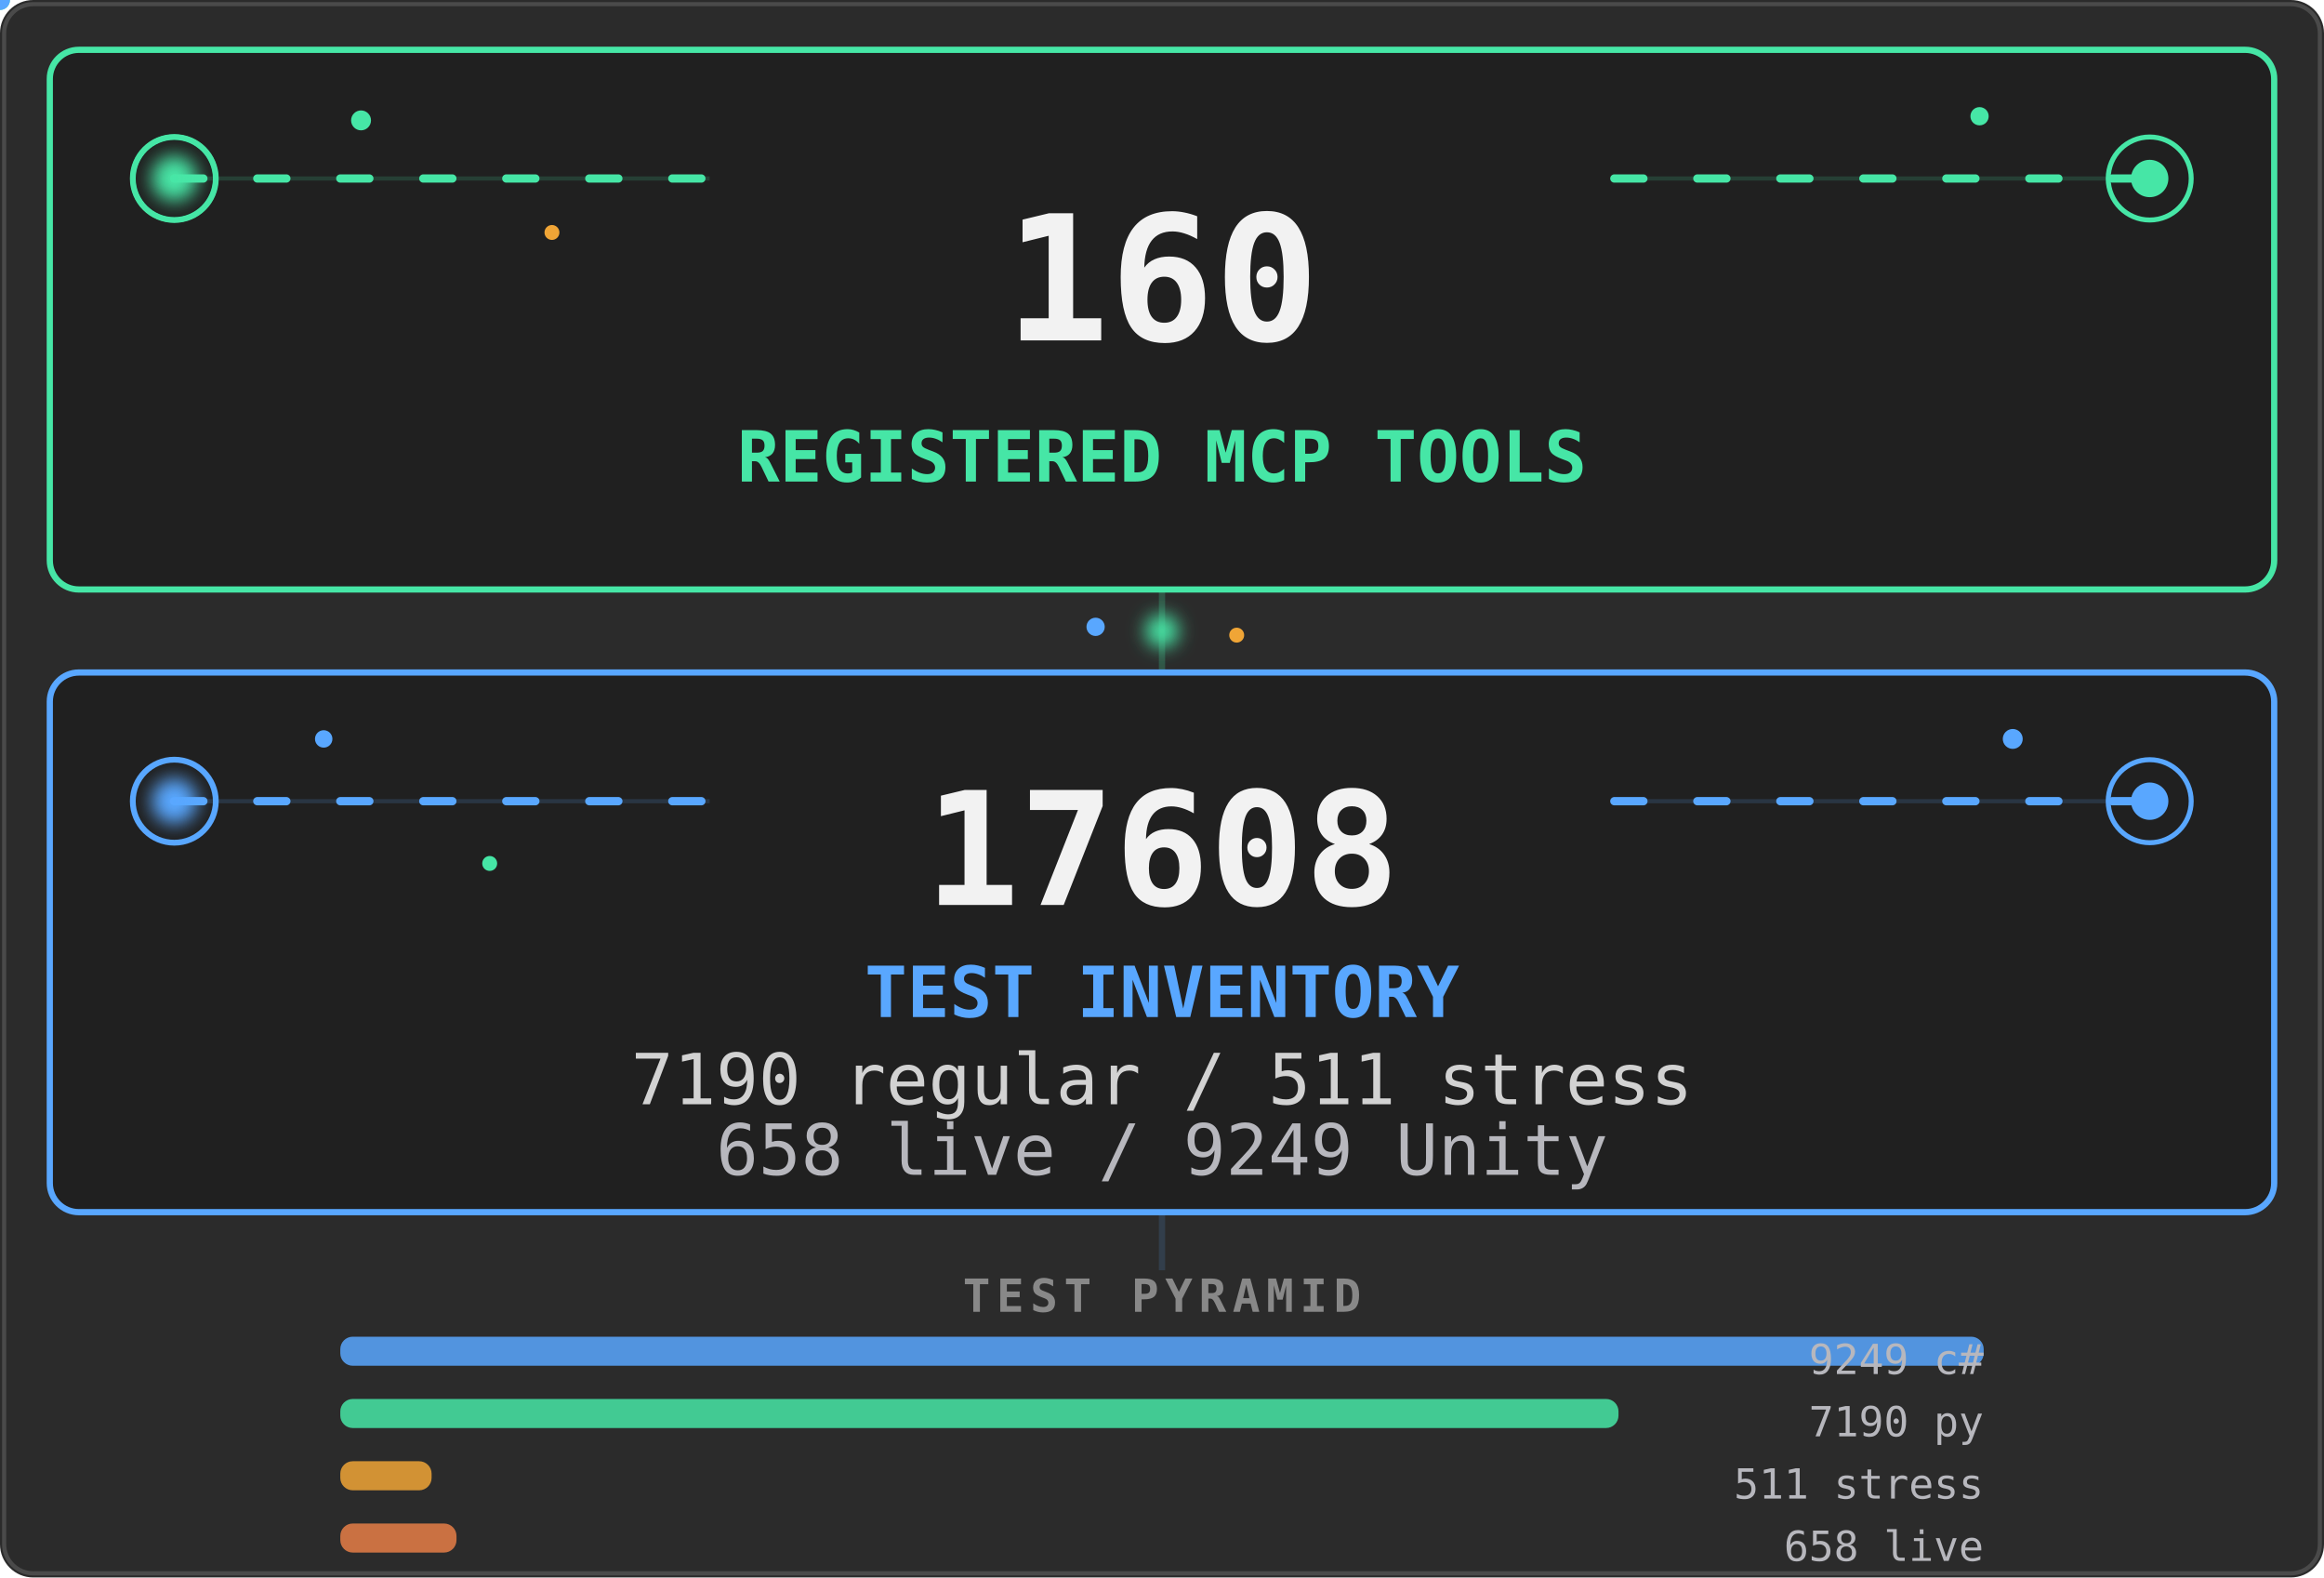
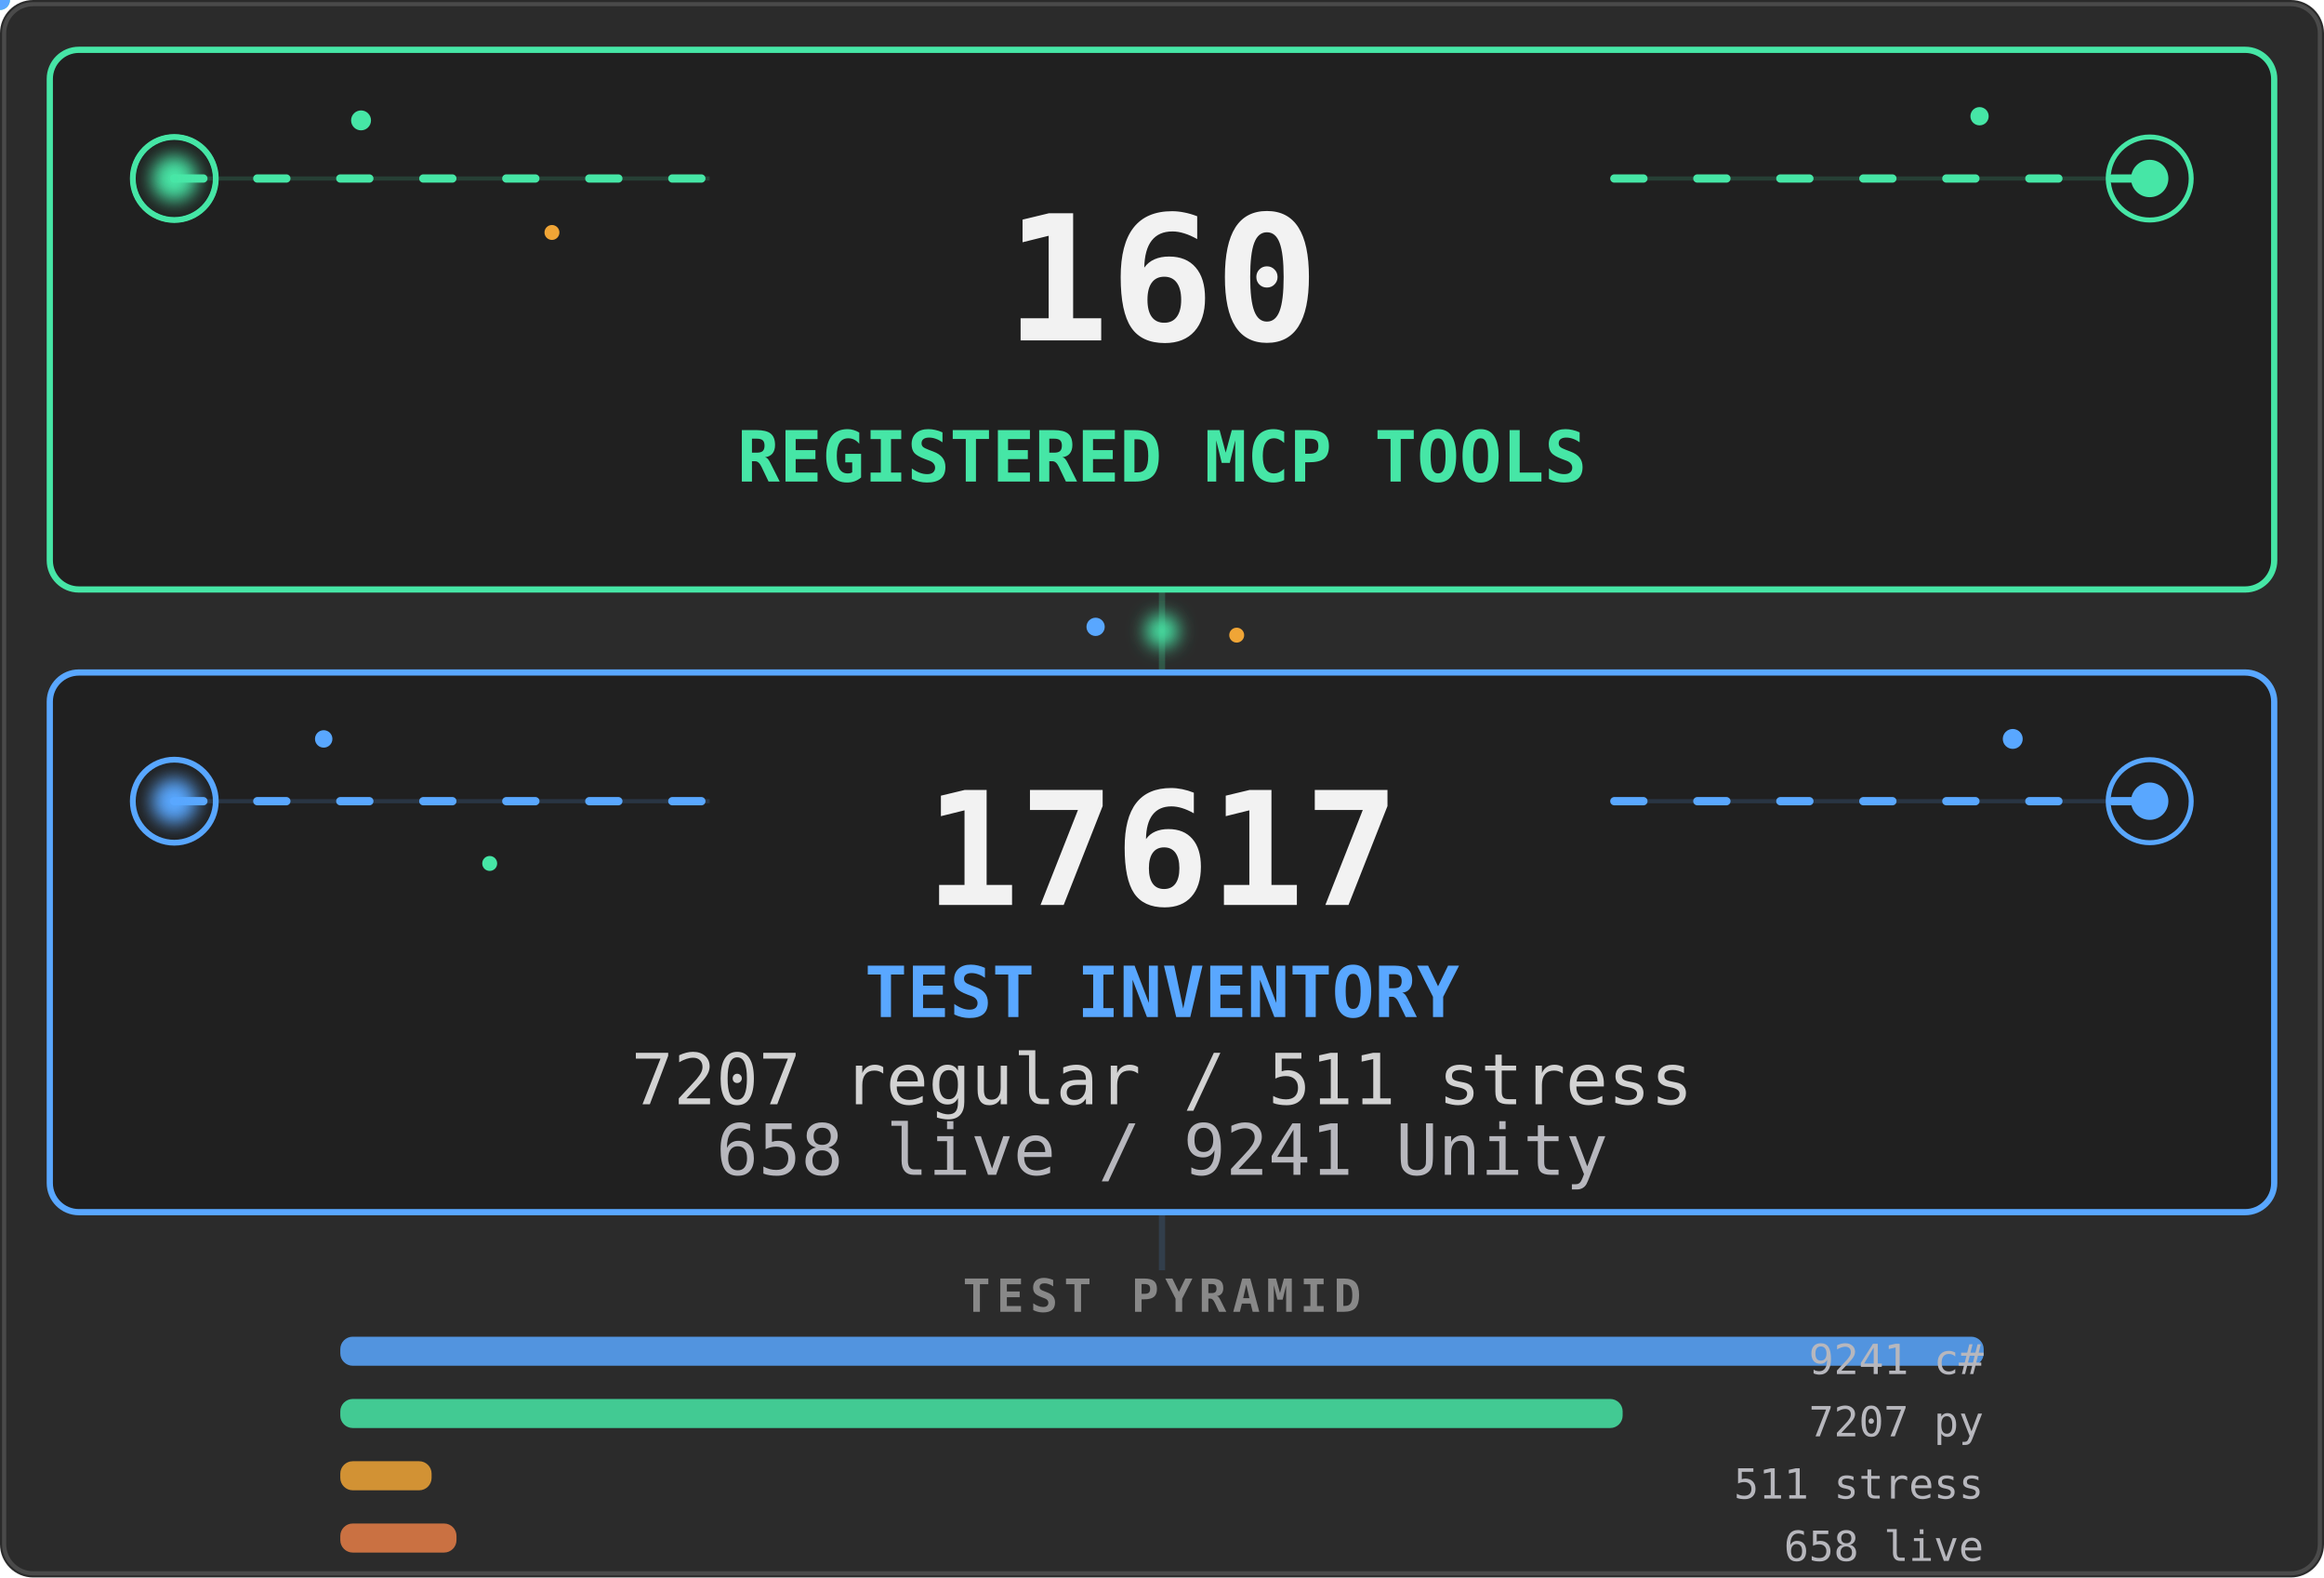
<svg xmlns="http://www.w3.org/2000/svg" viewBox="0 0 560 380" width="560" height="380" role="img" aria-labelledby="stats-title stats-desc">
  <defs>
    <filter id="stats-core-glow" x="-80%" y="-80%" width="260%" height="260%">
      <feGaussianBlur stdDeviation="2.2" />
    </filter>
    <clipPath id="stats-tools-clip">
      <rect x="12" y="12" width="536" height="130" rx="7" />
    </clipPath>
    <clipPath id="stats-tests-clip">
      <rect x="12" y="162" width="536" height="130" rx="7" />
    </clipPath>
    <linearGradient id="stats-tools-scan" x1="0" y1="0" x2="1" y2="0">
      <stop offset="0" stop-color="#46e6a6" stop-opacity="0" />
      <stop offset=".5" stop-color="#46e6a6" stop-opacity=".2" />
      <stop offset="1" stop-color="#46e6a6" stop-opacity="0" />
    </linearGradient>
    <linearGradient id="stats-tests-scan" x1="0" y1="0" x2="1" y2="0">
      <stop offset="0" stop-color="#59a7ff" stop-opacity="0" />
      <stop offset=".5" stop-color="#59a7ff" stop-opacity=".18" />
      <stop offset="1" stop-color="#59a7ff" stop-opacity="0" />
    </linearGradient>
  </defs>
  <style>
    .stats-card {
      fill: #202020;
      stroke-width: 1.5;
    }
    .stats-aura {
      transform-box: fill-box;
      transform-origin: center;
      animation: stats-aura-breathe 4.2s ease-in-out infinite;
    }
    .stats-aura-tests { animation-delay: -2.1s; }
    .stats-flow {
      fill: none;
      stroke-width: 2;
      stroke-linecap: round;
      stroke-dasharray: 7 13;
      animation: stats-flow 3.8s linear infinite;
    }
    .stats-flow-tests {
      animation-delay: -1.9s;
      animation-duration: 4.4s;
    }
    .stats-ring {
      fill: none;
      transform-box: fill-box;
      transform-origin: center;
      animation: stats-ring-life 3.2s ease-out infinite;
    }
    .stats-ring-mid { animation-delay: -1.05s; }
    .stats-ring-late { animation-delay: -2.1s; }
    .stats-ring-tests { animation-duration: 3.7s; }
    .stats-core {
      transform-box: fill-box;
      transform-origin: center;
      animation: stats-core-life 2.8s ease-in-out infinite;
    }
    .stats-core-tests {
      animation-delay: -1.4s;
      animation-duration: 3.2s;
    }
    .stats-scan {
      animation: stats-scan-yoyo 5.4s ease-in-out infinite alternate;
    }
    .stats-scan-tests {
      animation-delay: -2.7s;
      animation-duration: 6.2s;
    }
    .stats-spore {
      transform-box: fill-box;
      transform-origin: center;
      animation: stats-spore-drift 5.1s ease-in-out infinite alternate;
    }
    .stats-spore-b { animation-delay: -1.7s; animation-duration: 6.3s; }
    .stats-spore-c { animation-delay: -3.4s; animation-duration: 4.7s; }
    .stats-spore-phase-1 { animation-delay: -.6s; animation-duration: 5.5s; }
    .stats-spore-phase-2 { animation-delay: -1.3s; animation-duration: 4.8s; }
    .stats-spore-phase-3 { animation-delay: -2.2s; animation-duration: 6s; }
    .stats-spore-phase-4 { animation-delay: -3.1s; animation-duration: 5.2s; }
    .stats-spore-phase-5 { animation-delay: -4s; animation-duration: 6.6s; }
    .stats-spore-phase-6 { animation-delay: -4.8s; animation-duration: 5.8s; }
    .stats-bridge {
      transform-box: fill-box;
      transform-origin: center;
      animation: stats-bridge-life 3.6s ease-in-out infinite;
    }
    .motion-particle { pointer-events: none; }
    @keyframes stats-aura-breathe {
      0%, 100% { opacity: .07; transform: scale(.985); }
      50% { opacity: .2; transform: scale(1.015); }
    }
    @keyframes stats-flow {
      from { stroke-dashoffset: 0; }
      to { stroke-dashoffset: -40; }
    }
    @keyframes stats-ring-life {
      0% { opacity: .7; transform: scale(.45); }
      72%, 100% { opacity: 0; transform: scale(1.85); }
    }
    @keyframes stats-core-life {
      0%, 100% { opacity: .8; transform: scale(.86); }
      50% { opacity: 1; transform: scale(1.12); }
    }
    @keyframes stats-scan-yoyo {
      0% { opacity: 0; transform: translateX(-76px); }
      16%, 84% { opacity: .8; }
      100% { opacity: 0; transform: translateX(596px); }
    }
    @keyframes stats-spore-drift {
      0% { opacity: .2; transform: translate(-5px, 4px) scale(.72); }
      48% { opacity: .72; transform: translate(4px, -5px) scale(1.12); }
      100% { opacity: .3; transform: translate(9px, 3px) scale(.84); }
    }
    @keyframes stats-bridge-life {
      0%, 100% { opacity: .38; transform: scale(.82); }
      50% { opacity: 1; transform: scale(1.12); }
    }
    @media (prefers-reduced-motion: reduce) {
      .stats-aura, .stats-flow, .stats-ring, .stats-core,
      .stats-scan, .stats-spore, .stats-bridge {
        animation: none !important;
      }
      .stats-aura { opacity: .1; }
      .stats-flow { stroke-dasharray: none; opacity: .42; }
      .stats-ring { opacity: .18; }
      .stats-core { opacity: 1; }
      .stats-scan, .motion-particle { display: none; }
      .stats-spore { opacity: .3; }
      .stats-bridge { opacity: .75; }
    }
  </style>
  <rect width="560" height="380" rx="8" fill="#2b2b2b" />
  <rect x="1" y="1" width="558" height="378" rx="7" fill="none" stroke="#4a4a4a" />
  <path d="M280 142V162" stroke="#46e6a6" stroke-width="1.5" opacity=".22" />
  <circle class="stats-bridge" cx="280" cy="152" r="4" fill="#46e6a6" filter="url(#stats-core-glow)" />
  <circle class="stats-spore stats-spore-b stats-spore-phase-1" cx="264" cy="151" r="2.2" fill="#59a7ff" />
  <circle class="stats-spore stats-spore-c stats-spore-phase-2" cx="298" cy="153" r="1.8" fill="#f0a536" />
  <rect class="stats-aura" x="12" y="12" width="536" height="130" rx="7" fill="#46e6a6" />
  <rect class="stats-card" x="12" y="12" width="536" height="130" rx="7" stroke="#46e6a6" />
  <g clip-path="url(#stats-tools-clip)">
    <rect class="stats-scan" x="-70" y="12" width="74" height="130" fill="url(#stats-tools-scan)" />
  </g>
  <path d="M42 43H171M389 43H518" stroke="#46e6a6" opacity=".16" />
  <path class="stats-flow" d="M42 43H171M389 43H518" stroke="#46e6a6" />
  <g aria-hidden="true">
    <circle class="stats-ring" cx="42" cy="43" r="10" stroke="#46e6a6" stroke-width="1.4" />
    <circle class="stats-ring stats-ring-mid" cx="42" cy="43" r="10" stroke="#46e6a6" stroke-width="1.2" />
    <circle class="stats-ring stats-ring-late" cx="518" cy="43" r="10" stroke="#46e6a6" stroke-width="1.2" />
    <circle class="stats-core" cx="42" cy="43" r="5.5" fill="#46e6a6" filter="url(#stats-core-glow)" />
    <circle class="stats-core" cx="518" cy="43" r="4.5" fill="#46e6a6" />
    <circle class="stats-spore" cx="87" cy="29" r="2.4" fill="#46e6a6" />
    <circle class="stats-spore stats-spore-b stats-spore-phase-3" cx="133" cy="56" r="1.8" fill="#f0a536" />
    <circle class="stats-spore stats-spore-c stats-spore-phase-4" cx="477" cy="28" r="2.2" fill="#46e6a6" />
    <g class="motion-particle">
      <circle r="2.4" fill="#46e6a6">
        <animateMotion dur="4.8s" begin="-1.3s" repeatCount="indefinite" path="M42 43H171" />
        <animate attributeName="opacity" values="0;.9;.9;0" dur="4.8s" begin="-1.3s" repeatCount="indefinite" />
      </circle>
    </g>
    <g class="motion-particle">
      <circle r="2" fill="#46e6a6">
        <animateMotion dur="5.6s" begin="-4.1s" repeatCount="indefinite" path="M389 43H518" />
        <animate attributeName="opacity" values="0;.75;.75;0" dur="5.6s" begin="-4.1s" repeatCount="indefinite" />
      </circle>
    </g>
  </g>
  <g font-family="ui-monospace, SFMono-Regular, Menlo, Consolas, monospace">
    <text x="280" y="82" text-anchor="middle" fill="#f2f2f2" font-size="42" data-biome-marker="TOOLS" font-weight="700" data-mobile-critical="true">160</text>
    <text x="280" y="116" text-anchor="middle" fill="#46e6a6" font-size="17" font-weight="700" data-mobile-critical="true">REGISTERED MCP TOOLS</text>
  </g>
  <rect class="stats-aura stats-aura-tests" x="12" y="162" width="536" height="130" rx="7" fill="#59a7ff" />
  <rect class="stats-card stats-card-tests" x="12" y="162" width="536" height="130" rx="7" stroke="#59a7ff" />
  <g clip-path="url(#stats-tests-clip)">
    <rect class="stats-scan stats-scan-tests" x="-70" y="162" width="74" height="130" fill="url(#stats-tests-scan)" />
  </g>
  <path d="M42 193H171M389 193H518" stroke="#59a7ff" opacity=".16" />
  <path class="stats-flow stats-flow-tests" d="M42 193H171M389 193H518" stroke="#59a7ff" />
  <g aria-hidden="true">
    <circle class="stats-ring stats-ring-tests" cx="42" cy="193" r="10" stroke="#59a7ff" stroke-width="1.4" />
    <circle class="stats-ring stats-ring-mid stats-ring-tests" cx="518" cy="193" r="10" stroke="#59a7ff" stroke-width="1.2" />
    <circle class="stats-core stats-core-tests" cx="42" cy="193" r="5.5" fill="#59a7ff" filter="url(#stats-core-glow)" />
    <circle class="stats-core stats-core-tests" cx="518" cy="193" r="4.5" fill="#59a7ff" />
    <circle class="stats-spore stats-spore-c stats-spore-phase-5" cx="78" cy="178" r="2.1" fill="#59a7ff" />
    <circle class="stats-spore stats-spore-phase-6" cx="118" cy="208" r="1.8" fill="#46e6a6" />
    <circle class="stats-spore stats-spore-b stats-spore-phase-2" cx="485" cy="178" r="2.4" fill="#59a7ff" />
    <g class="motion-particle">
      <circle r="2.4" fill="#59a7ff">
        <animateMotion dur="5.2s" begin="-3.7s" repeatCount="indefinite" path="M42 193H171" />
        <animate attributeName="opacity" values="0;.9;.9;0" dur="5.2s" begin="-3.7s" repeatCount="indefinite" />
      </circle>
    </g>
    <g class="motion-particle">
      <circle r="2" fill="#59a7ff">
        <animateMotion dur="4.6s" begin="-.8s" repeatCount="indefinite" path="M389 193H518" />
        <animate attributeName="opacity" values="0;.75;.75;0" dur="4.6s" begin="-.8s" repeatCount="indefinite" />
      </circle>
    </g>
  </g>
  <g font-family="ui-monospace, SFMono-Regular, Menlo, Consolas, monospace">
-     <text x="280" y="218" text-anchor="middle" fill="#f2f2f2" font-size="38" data-biome-marker="TESTS" font-weight="700" data-mobile-critical="true">17608</text>
+     <text x="280" y="218" text-anchor="middle" fill="#f2f2f2" font-size="38" data-biome-marker="TESTS" font-weight="700" data-mobile-critical="true">17617</text>
    <text x="280" y="245" text-anchor="middle" fill="#59a7ff" font-size="17" font-weight="700" data-mobile-critical="true">TEST INVENTORY</text>
-     <text x="280" y="266" text-anchor="middle" fill="#d2d2d2" font-size="17" data-biome-marker="BREAKDOWN_PRIMARY" data-mobile-critical="true">7190 regular / 511 stress</text>
-     <text x="280" y="283" text-anchor="middle" fill="#b7b7bd" font-size="17" data-biome-marker="BREAKDOWN_SECONDARY" data-mobile-critical="true">658 live / 9249 Unity</text>
+     <text x="280" y="266" text-anchor="middle" fill="#d2d2d2" font-size="17" data-biome-marker="BREAKDOWN_PRIMARY" data-mobile-critical="true">7207 regular / 511 stress</text>
+     <text x="280" y="283" text-anchor="middle" fill="#b7b7bd" font-size="17" data-biome-marker="BREAKDOWN_SECONDARY" data-mobile-critical="true">658 live / 9241 Unity</text>
  </g>
  <path d="M280 292V306" stroke="#59a7ff" stroke-width="1.5" opacity=".15" />
  <g font-family="ui-monospace, SFMono-Regular, Menlo, Consolas, monospace">
    <text x="280" y="316" text-anchor="middle" fill="#888" font-size="11" font-weight="600" letter-spacing="1.5">TEST PYRAMID</text>
    <rect data-biome-bar="CS" x="82" y="322" height="7" width="396" rx="3" fill="#59a7ff" opacity=".85" />
-     <text data-biome-bar-label="CS" x="478" y="331" text-anchor="end" fill="#b7b7bd" font-size="10">9249 c#</text>
-     <rect data-biome-bar="PY" x="82" y="337" height="7" width="308" rx="3" fill="#46e6a6" opacity=".85" />
-     <text data-biome-bar-label="PY" x="478" y="346" text-anchor="end" fill="#b7b7bd" font-size="10">7190 py</text>
+     <text data-biome-bar-label="CS" x="478" y="331" text-anchor="end" fill="#b7b7bd" font-size="10">9241 c#</text>
+     <rect data-biome-bar="PY" x="82" y="337" height="7" width="309" rx="3" fill="#46e6a6" opacity=".85" />
+     <text data-biome-bar-label="PY" x="478" y="346" text-anchor="end" fill="#b7b7bd" font-size="10">7207 py</text>
    <rect data-biome-bar="STRESS" x="82" y="352" height="7" width="22" rx="3" fill="#f0a536" opacity=".85" />
    <text data-biome-bar-label="STRESS" x="478" y="361" text-anchor="end" fill="#b7b7bd" font-size="10">511 stress</text>
    <rect data-biome-bar="LIVE" x="82" y="367" height="7" width="28" rx="3" fill="#e67e46" opacity=".85" />
    <text data-biome-bar-label="LIVE" x="478" y="376" text-anchor="end" fill="#b7b7bd" font-size="10">658 live</text>
  </g>
</svg>
